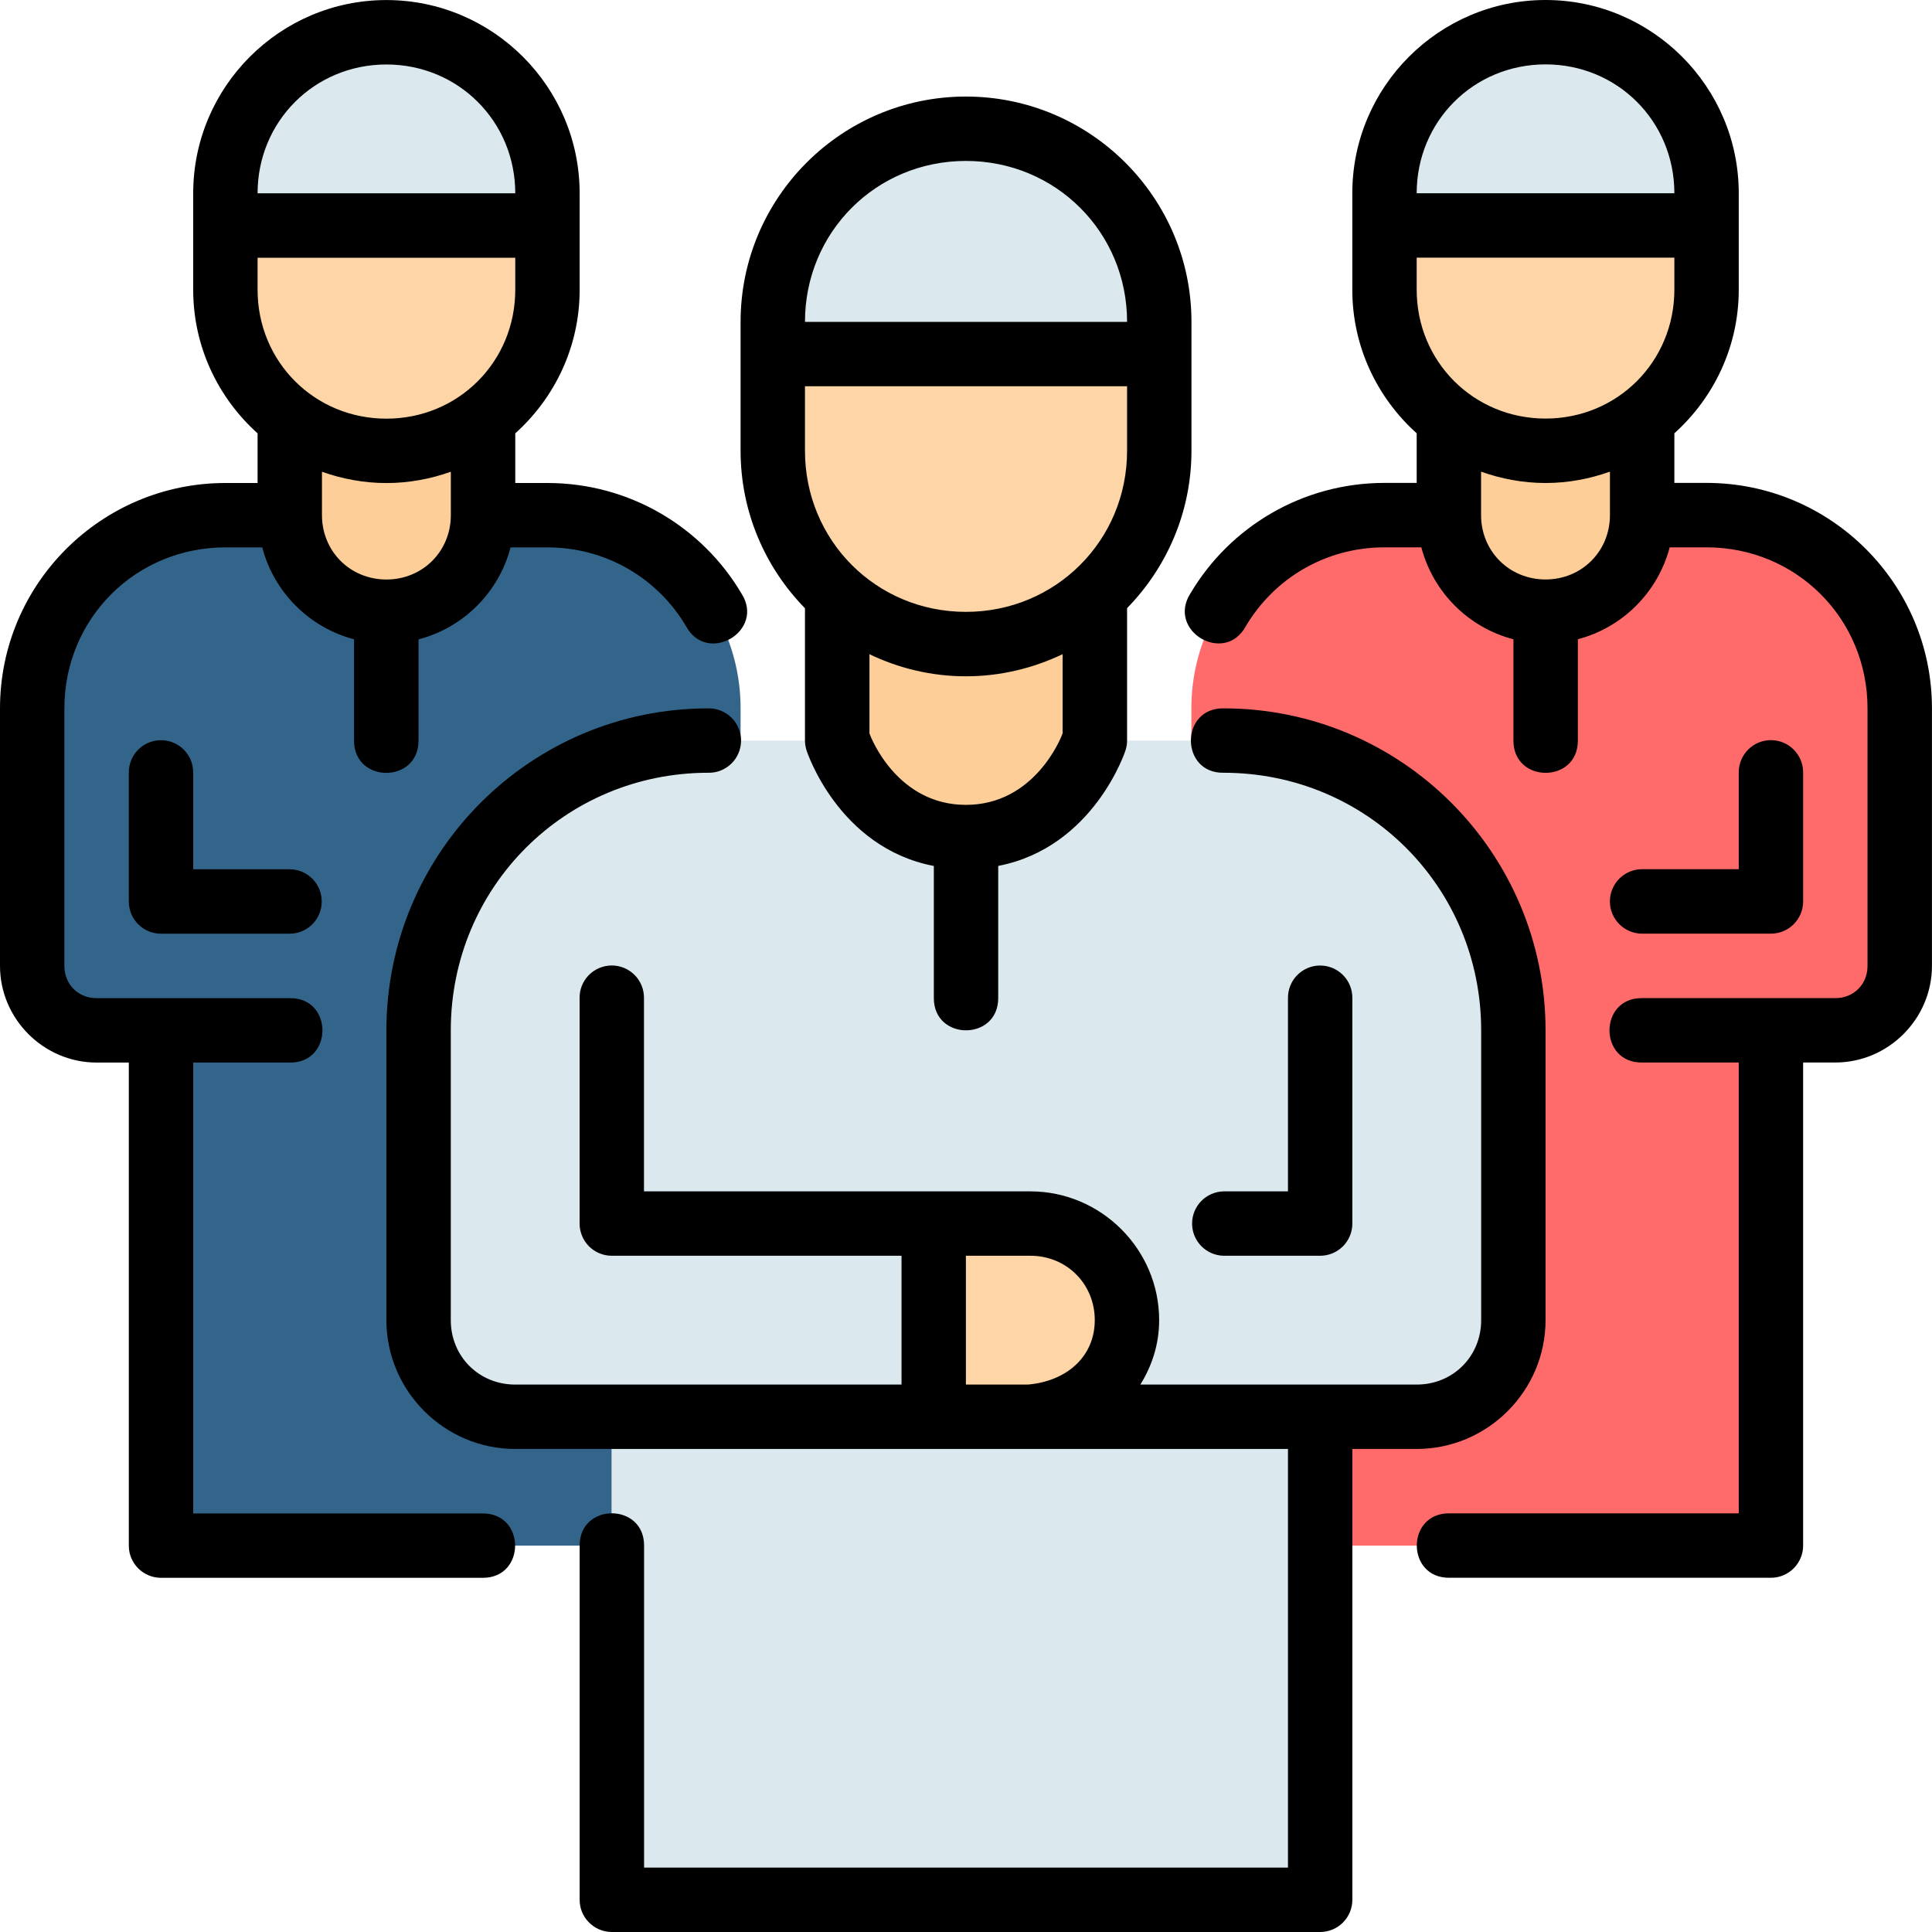
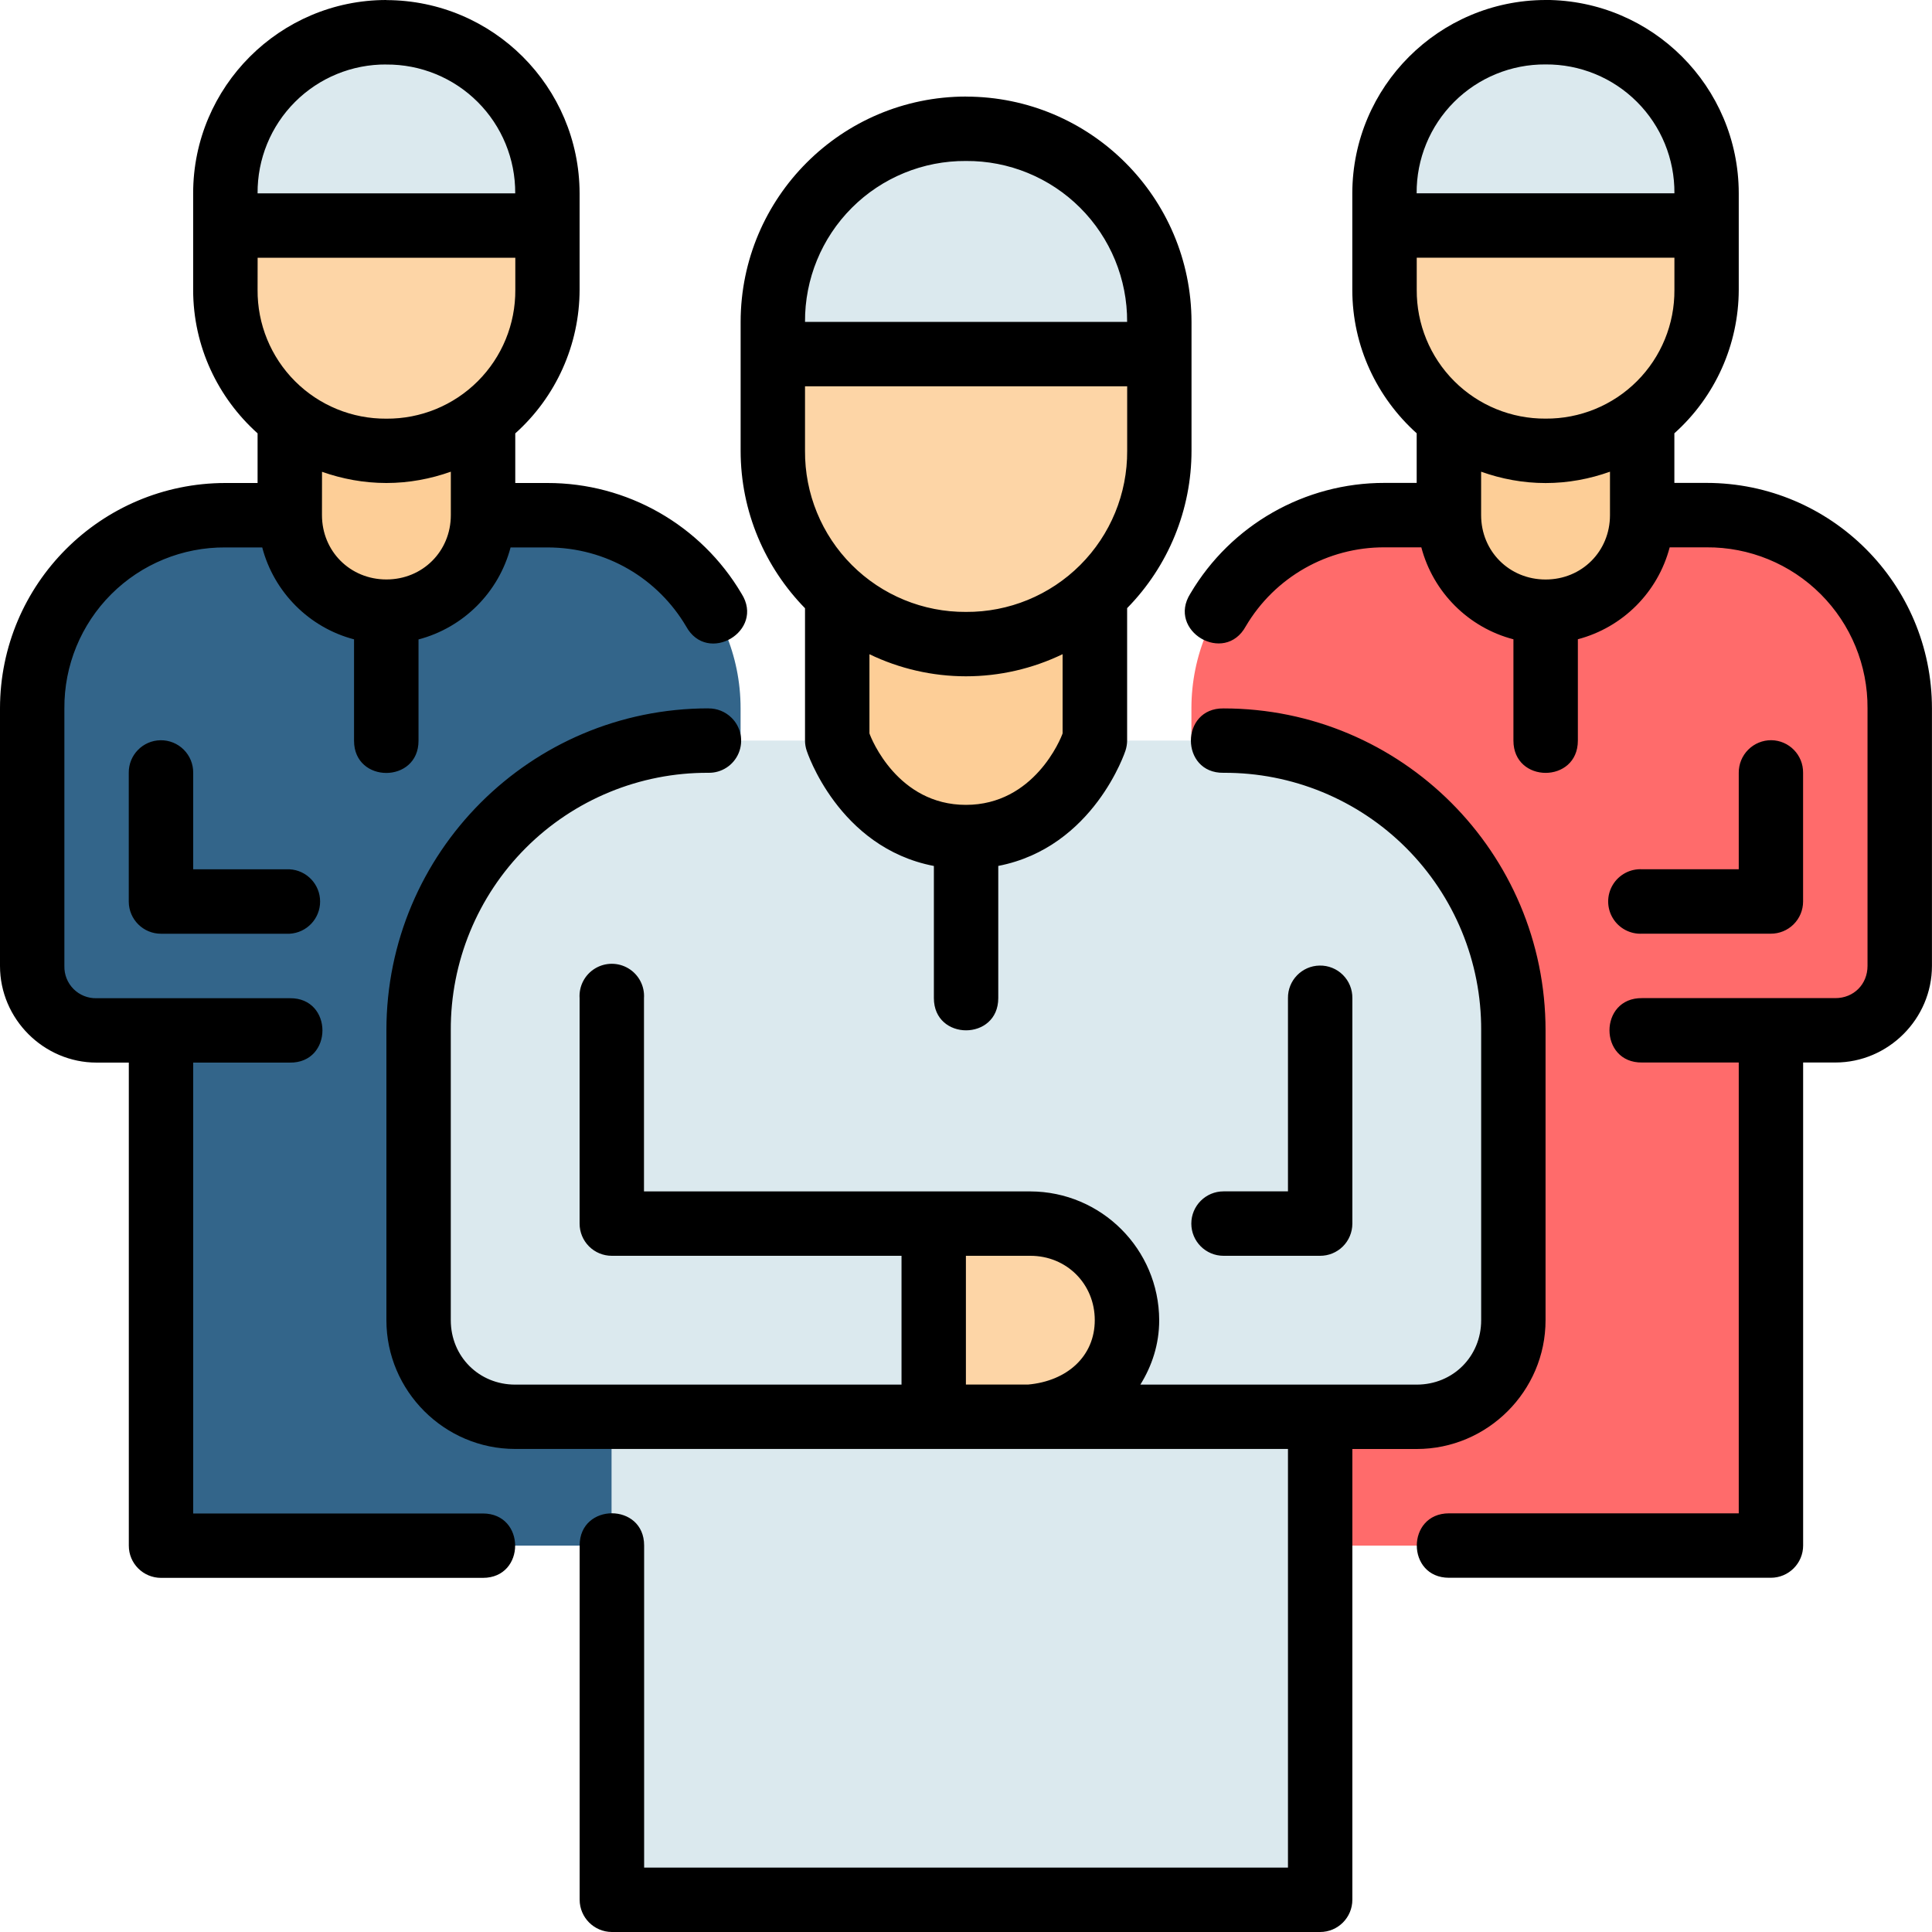
- <svg xmlns="http://www.w3.org/2000/svg" width="40" height="40" viewBox="0 0 40 40" fill="none">
-   <path d="M3.333 20H12.666V32H3.333V20Z" fill="#33658A" />
-   <path d="M11.333 10.666C13.549 10.666 15.333 12.45 15.333 14.666V19.999C15.333 20.738 14.738 21.332 13.999 21.332H2C1.261 21.332 0.667 20.738 0.667 19.999V14.666C0.667 12.45 2.45 10.666 4.666 10.666H11.333Z" fill="#33658A" />
-   <path d="M10 8.178V10.667C10 11.775 9.108 12.667 8 12.667C6.892 12.667 6 11.775 6 10.667V8.178H10Z" fill="#FDCE97" />
-   <path d="M11.333 4.666L11.333 5.999C11.333 7.846 9.846 9.333 8 9.333C6.153 9.333 4.667 7.846 4.667 5.999L4.667 4.666H11.333Z" fill="#FDD5A6" />
-   <path d="M11.333 4.666V3.999C11.333 2.153 9.846 0.666 8 0.666C6.153 0.666 4.667 2.153 4.667 3.999V4.666H11.333Z" fill="#DBE9EE" />
-   <path d="M27.332 20H36.666V32H27.332V20Z" fill="#FF6B6B" />
-   <path d="M35.332 10.666C37.548 10.666 39.332 12.45 39.332 14.666V19.999C39.332 20.738 38.737 21.332 37.998 21.332H25.999C25.26 21.332 24.666 20.738 24.666 19.999V14.666C24.666 12.45 26.45 10.666 28.665 10.666H35.332Z" fill="#FF6B6B" />
-   <path d="M33.999 8.178V10.667C33.999 11.775 33.107 12.667 31.999 12.667C30.891 12.667 29.999 11.775 29.999 10.667V8.178H33.999Z" fill="#FDCE97" />
-   <path d="M35.332 4.666L35.332 5.999C35.332 7.846 33.845 9.333 31.999 9.333C30.152 9.333 28.666 7.846 28.666 5.999L28.666 4.666H35.332Z" fill="#FDD5A6" />
-   <path d="M35.332 4.666V3.999C35.332 2.153 33.845 0.666 31.999 0.666C30.152 0.666 28.666 2.153 28.666 3.999V4.666H35.332Z" fill="#DBE9EE" />
-   <path d="M12.666 28.666H27.332V39.332H12.666V28.666Z" fill="#DBE9EE" />
-   <path d="M31.332 27.332C31.332 28.439 30.44 29.331 29.332 29.331H10.666C9.558 29.331 8.666 28.439 8.666 27.332L8.666 21.332C8.666 18.008 11.342 15.332 14.666 15.332H25.332C28.656 15.332 31.332 18.008 31.332 21.332L31.332 27.332Z" fill="#DBE9EE" />
-   <path d="M19.332 25.332H21.332C22.44 25.332 23.332 26.224 23.332 27.332C23.332 28.44 22.436 29.239 21.332 29.332H19.332V25.332Z" fill="#FDD5A6" />
-   <path d="M22.666 12V15.333C22.666 15.333 21.999 17.333 19.999 17.333C17.999 17.333 17.332 15.333 17.332 15.333V12H22.666Z" fill="#FDCE97" />
-   <path d="M23.999 7.334L23.999 9.334C23.999 11.55 22.215 13.334 19.999 13.334C17.783 13.334 15.999 11.55 15.999 9.334L15.999 7.334H23.999Z" fill="#FDD5A6" />
-   <path d="M23.999 6.666C23.999 4.45 22.215 2.666 19.999 2.666C17.783 2.666 15.999 4.45 15.999 6.666V7.333H23.999V6.666Z" fill="#DBE9EE" />
-   <path d="M31.999 0C29.794 0 27.998 1.797 27.998 4.001V5.998C27.998 7.178 28.515 8.238 29.331 8.971V9.998H28.666C26.958 9.998 25.457 10.914 24.646 12.287C24.153 13.062 25.352 13.772 25.793 12.966C26.372 11.986 27.433 11.332 28.666 11.332H29.427C29.672 12.262 30.403 12.994 31.334 13.236V15.334C31.334 16.223 32.668 16.223 32.668 15.334V13.235C33.596 12.991 34.325 12.26 34.569 11.332H35.332C37.19 11.332 38.665 12.807 38.665 14.665V19.998C38.665 20.379 38.38 20.665 37.999 20.665H33.999C33.097 20.652 33.097 22.011 33.999 21.998H35.999V31.332H30C29.111 31.332 29.111 32.666 30 32.666H36.663C37.033 32.667 37.333 32.367 37.332 31.996V21.998H37.999C39.095 21.998 39.999 21.094 39.999 19.998V14.665C39.999 12.091 37.906 9.998 35.332 9.998H34.666V8.971C35.481 8.238 35.999 7.178 35.999 5.998V4.001C35.999 1.797 34.203 0 31.999 0ZM8 0.001C5.795 0.001 4 1.798 4 4.002V6C4 7.179 4.517 8.239 5.333 8.972V10H4.667C2.093 10 0 12.092 0 14.666V19.999C0 21.096 0.904 21.999 2 21.999H2.667V31.998C2.665 32.368 2.966 32.668 3.336 32.667H9.998C10.887 32.667 10.887 31.334 9.998 31.334H4V21.999H6C6.901 22.012 6.901 20.653 6 20.666H2C1.619 20.666 1.333 20.38 1.333 19.999V14.666C1.333 12.808 2.808 11.333 4.667 11.333H5.429C5.673 12.261 6.402 12.992 7.33 13.236V15.335C7.33 16.224 8.665 16.224 8.665 15.335V13.238C9.596 12.995 10.327 12.263 10.571 11.333H11.333C12.566 11.333 13.627 11.988 14.205 12.967C14.646 13.773 15.846 13.063 15.352 12.289C14.541 10.916 13.041 10 11.333 10H10.668V8.972C11.484 8.239 12.001 7.179 12.001 6V4.002C12.001 1.798 10.204 0.001 8 0.001ZM31.999 1.333C33.488 1.333 34.666 2.512 34.666 4.001H29.331C29.331 2.512 30.51 1.333 31.999 1.333ZM8 1.335C9.489 1.335 10.668 2.514 10.668 4.002H5.333C5.333 2.514 6.511 1.335 8 1.335ZM19.998 1.999C17.424 1.999 15.333 4.09 15.333 6.664V9.332C15.333 10.6 15.842 11.751 16.666 12.593V15.335C16.667 15.406 16.679 15.476 16.701 15.543C16.701 15.543 17.349 17.548 19.334 17.929V20.665C19.334 21.554 20.667 21.554 20.667 20.665V17.928C22.649 17.544 23.3 15.543 23.3 15.543C23.323 15.476 23.335 15.406 23.335 15.335V12.591C24.158 11.748 24.668 10.599 24.668 9.332V6.664C24.668 4.09 22.572 1.999 19.998 1.999ZM19.998 3.332C21.856 3.332 23.335 4.806 23.335 6.664H16.666C16.666 4.806 18.14 3.332 19.998 3.332ZM29.331 5.334H34.666V5.998C34.665 7.487 33.488 8.666 31.999 8.666C30.51 8.666 29.331 7.487 29.331 5.998V5.334ZM5.333 5.336H10.668V6C10.668 7.489 9.489 8.668 8 8.668C6.511 8.668 5.333 7.489 5.333 6V5.336ZM16.666 7.997H23.335V9.332C23.335 11.19 21.856 12.668 19.998 12.668C18.14 12.668 16.666 11.19 16.666 9.332V7.997ZM30.664 9.765C31.082 9.914 31.531 10 31.999 10C32.467 10 32.914 9.914 33.332 9.765V10.664C33.332 11.414 32.749 11.997 31.999 11.997C31.249 11.997 30.664 11.414 30.664 10.664V9.765ZM6.666 9.767C7.084 9.915 7.532 10.001 8 10.001C8.468 10.001 8.916 9.915 9.334 9.767V10.665C9.334 11.415 8.75 11.998 8 11.998C7.25 11.998 6.666 11.415 6.666 10.665V9.767ZM22 13.544V15.183C21.964 15.293 21.41 16.664 19.998 16.664C18.586 16.664 18.037 15.293 18.001 15.183V13.545C18.607 13.835 19.282 14.002 19.998 14.002C20.715 14.002 21.392 13.834 22 13.544ZM14.666 14.666C10.985 14.666 8 17.651 8 21.333V27.332C8 28.798 9.201 29.999 10.666 29.999H21.333H26.666V38.667H13.335V31.998C13.335 31.109 12.001 31.109 12.001 31.998V39.331C11.999 39.699 12.298 39.999 12.666 40H27.33C27.7 40.001 28 39.701 27.999 39.331V29.999H29.332C30.798 29.999 31.999 28.798 31.999 27.332V21.333C31.999 17.651 29.014 14.666 25.332 14.666C24.431 14.654 24.431 16.012 25.332 15.999C28.299 15.999 30.666 18.367 30.666 21.333V27.332C30.666 28.083 30.082 28.666 29.332 28.666H23.61C23.85 28.279 23.999 27.831 23.999 27.332C23.999 25.867 22.798 24.666 21.333 24.666H13.333V20.666C13.334 20.578 13.318 20.49 13.285 20.408C13.252 20.326 13.203 20.251 13.141 20.188C13.079 20.125 13.005 20.075 12.924 20.041C12.842 20.007 12.755 19.989 12.666 19.989C12.578 19.989 12.49 20.007 12.409 20.041C12.327 20.075 12.253 20.125 12.191 20.188C12.129 20.251 12.08 20.326 12.047 20.408C12.014 20.49 11.998 20.578 12 20.666V25.332C12 25.509 12.07 25.679 12.195 25.804C12.32 25.929 12.489 25.999 12.666 25.999H18.665V28.666H10.666C9.916 28.666 9.333 28.083 9.333 27.332V21.333C9.333 18.367 11.7 15.999 14.666 15.999C14.755 16.001 14.842 15.985 14.924 15.952C15.006 15.919 15.081 15.87 15.144 15.808C15.207 15.746 15.257 15.672 15.291 15.59C15.325 15.509 15.343 15.421 15.343 15.333C15.343 15.245 15.325 15.157 15.291 15.075C15.257 14.994 15.207 14.92 15.144 14.858C15.081 14.796 15.006 14.747 14.924 14.714C14.842 14.681 14.755 14.665 14.666 14.666ZM36.673 15.324C36.584 15.323 36.496 15.339 36.414 15.373C36.332 15.406 36.257 15.456 36.194 15.519C36.131 15.582 36.081 15.657 36.048 15.739C36.014 15.821 35.998 15.909 35.999 15.998V17.996H34.001C33.913 17.995 33.826 18.012 33.745 18.045C33.664 18.079 33.59 18.128 33.528 18.19C33.465 18.252 33.416 18.326 33.382 18.407C33.348 18.488 33.331 18.575 33.331 18.663C33.331 18.751 33.348 18.838 33.382 18.919C33.416 19 33.465 19.074 33.528 19.136C33.59 19.198 33.664 19.247 33.745 19.28C33.826 19.314 33.913 19.331 34.001 19.33H36.663C36.84 19.331 37.009 19.261 37.135 19.137C37.26 19.012 37.331 18.843 37.332 18.666V15.998C37.334 15.821 37.266 15.651 37.142 15.525C37.019 15.398 36.85 15.326 36.673 15.324ZM3.325 15.325C3.149 15.327 2.98 15.399 2.856 15.526C2.733 15.652 2.665 15.823 2.667 15.999V18.667C2.667 18.844 2.738 19.014 2.864 19.138C2.989 19.263 3.159 19.332 3.336 19.331H5.997C6.174 19.331 6.343 19.26 6.467 19.135C6.592 19.01 6.661 18.841 6.661 18.664C6.661 18.488 6.592 18.318 6.467 18.193C6.343 18.068 6.174 17.998 5.997 17.997H4V15.999C4.001 15.911 3.984 15.822 3.951 15.74C3.917 15.658 3.867 15.583 3.805 15.52C3.742 15.457 3.667 15.408 3.585 15.374C3.502 15.341 3.414 15.324 3.325 15.325ZM27.321 19.99C27.145 19.993 26.977 20.066 26.854 20.192C26.731 20.319 26.664 20.489 26.666 20.665V24.666H25.332C25.158 24.67 24.993 24.742 24.871 24.866C24.749 24.991 24.681 25.158 24.681 25.332C24.681 25.507 24.749 25.674 24.871 25.799C24.993 25.923 25.158 25.995 25.332 25.999H27.33C27.507 26 27.676 25.93 27.802 25.806C27.927 25.681 27.998 25.512 27.999 25.335V20.665C28 20.576 27.983 20.487 27.949 20.404C27.916 20.322 27.866 20.247 27.802 20.184C27.739 20.121 27.664 20.072 27.581 20.038C27.498 20.005 27.41 19.989 27.321 19.99ZM19.998 25.999H21.333C22.083 25.999 22.666 26.582 22.666 27.332C22.666 28.079 22.095 28.595 21.283 28.666H19.998V25.999Z" fill="black" />
+ <svg xmlns="http://www.w3.org/2000/svg" width="40" height="40" fill="none" viewBox="0 0 40 40">
+   <path fill="#33658a" d="M3.334 20h9.332v12H3.334z" />
+   <path fill="#33658a" d="M11.333 10.666c2.216 0 4 1.784 4 4v5.333a1.33 1.33 0 0 1-1.334 1.333H2A1.33 1.33 0 0 1 .668 20v-5.333c0-2.216 1.783-4 4-4z" />
+   <path fill="#fdce97" d="M10 8.178v2.49c0 1.107-.892 2-2 2s-2-.893-2-2v-2.49z" />
+   <path fill="#fdd5a6" d="M11.333 4.666v1.333A3.326 3.326 0 0 1 8 9.333a3.326 3.326 0 0 1-3.333-3.334V4.666z" />
+   <path fill="#dbe9ee" d="M11.333 4.666v-.667A3.326 3.326 0 0 0 8 .666a3.326 3.326 0 0 0-3.333 3.333v.667z" />
+   <path fill="#ff6b6b" d="M27.333 20h9.333v12h-9.333z" />
+   <path fill="#ff6b6b" d="M35.332 10.666c2.216 0 4 1.784 4 4v5.333a1.33 1.33 0 0 1-1.334 1.333h-12A1.33 1.33 0 0 1 24.667 20v-5.333c0-2.216 1.784-4 4-4z" />
+   <path fill="#fdce97" d="M33.999 8.178v2.49c0 1.107-.892 2-2 2s-2-.893-2-2v-2.49z" />
+   <path fill="#fdd5a6" d="M35.332 4.666v1.333a3.326 3.326 0 0 1-3.333 3.334 3.326 3.326 0 0 1-3.333-3.334V4.666z" />
+   <path fill="#dbe9ee" d="M35.332 4.666v-.667A3.326 3.326 0 0 0 31.999.666a3.326 3.326 0 0 0-3.333 3.333v.667zm-22.666 24h14.666v10.666H12.666z" />
+   <path fill="#dbe9ee" d="M31.332 27.332c0 1.107-.892 2-2 2H10.666c-1.108 0-2-.893-2-2v-6c0-3.324 2.676-6 6-6h10.666c3.324 0 6 2.676 6 6z" />
+   <path fill="#fdd5a6" d="M19.333 25.332h2c1.107 0 2 .892 2 2s-.896 1.907-2 2h-2z" />
+   <path fill="#fdce97" d="M22.666 12v3.333s-.667 2-2.667 2-2.666-2-2.666-2V12z" />
+   <path fill="#fdd5a6" d="M24 7.334v2c0 2.216-1.785 4-4 4a3.99 3.99 0 0 1-4-4v-2z" />
+   <path fill="#dbe9ee" d="M24 6.666c0-2.216-1.785-4-4-4a3.99 3.99 0 0 0-4 4v.667h8z" />
+   <path fill="#000" d="M31.999 0a4.01 4.01 0 0 0-4.001 4.001v1.997c0 1.18.517 2.24 1.333 2.973v1.027h-.665a4.66 4.66 0 0 0-4.02 2.29c-.493.774.706 1.484 1.147.678a3.32 3.32 0 0 1 2.873-1.634h.761c.245.93.976 1.662 1.907 1.904v2.098c0 .89 1.334.89 1.334 0v-2.099a2.67 2.67 0 0 0 1.901-1.903h.763a3.31 3.31 0 0 1 3.333 3.333v5.333c0 .38-.285.667-.666.667h-4c-.902-.013-.902 1.346 0 1.333h2v9.334H30c-.889 0-.889 1.334 0 1.334h6.663c.37 0 .67-.3.669-.67v-9.998h.667c1.096 0 2-.904 2-2v-5.333a4.67 4.67 0 0 0-4.667-4.667h-.666V8.971A4 4 0 0 0 35.999 6V4a4.007 4.007 0 0 0-4-4.001M7.999 0c-2.204 0-4 1.797-4 4.001V6c0 1.18.518 2.24 1.334 2.972V10h-.667A4.67 4.67 0 0 0 0 14.666V20c0 1.097.904 2 2 2h.667v9.999c-.002.37.299.67.669.669h6.662c.89 0 .89-1.333 0-1.333H4V22h2c.901.013.901-1.346 0-1.333H2A.65.65 0 0 1 1.333 20v-5.333a3.31 3.31 0 0 1 3.334-3.333h.762c.244.928.973 1.66 1.901 1.903v2.1c0 .888 1.335.888 1.335 0v-2.098a2.68 2.68 0 0 0 1.906-1.905h.762c1.233 0 2.294.655 2.872 1.634.441.806 1.64.096 1.147-.678a4.66 4.66 0 0 0-4.02-2.29h-.664V8.973A4 4 0 0 0 12 6V4.002a4.01 4.01 0 0 0-4-4m24 1.332a2.647 2.647 0 0 1 2.667 2.668H29.33a2.65 2.65 0 0 1 2.668-2.668m-24 .002a2.65 2.65 0 0 1 2.669 2.667H5.333A2.647 2.647 0 0 1 8 1.335m11.999.664a4.67 4.67 0 0 0-4.665 4.665v2.668c0 1.268.51 2.419 1.333 3.261v2.742q.001.106.035.208s.648 2.005 2.633 2.386v2.736c0 .889 1.333.889 1.333 0v-2.737c1.982-.384 2.633-2.385 2.633-2.385a.7.7 0 0 0 .035-.208v-2.744a4.65 4.65 0 0 0 1.333-3.26V6.665A4.673 4.673 0 0 0 19.999 2m0 1.333a3.314 3.314 0 0 1 3.337 3.332h-6.669a3.31 3.31 0 0 1 3.332-3.332m9.333 2.002h5.335V6A2.647 2.647 0 0 1 32 8.667a2.65 2.65 0 0 1-2.668-2.668zm-23.998.002h5.335V6A2.65 2.65 0 0 1 8 8.668 2.647 2.647 0 0 1 5.333 6zm11.333 2.661h6.67v1.335a3.317 3.317 0 0 1-3.338 3.336 3.313 3.313 0 0 1-3.332-3.336zm13.998 1.768c.418.149.867.235 1.335.235s.915-.086 1.333-.235v.899c0 .75-.583 1.333-1.333 1.333s-1.335-.583-1.335-1.333zm-23.998.002C7.084 9.915 7.532 10 8 10s.916-.086 1.334-.234v.898c0 .75-.584 1.333-1.334 1.333s-1.334-.583-1.334-1.333zM22 13.544v1.64c-.036.109-.59 1.48-2.002 1.48s-1.961-1.37-1.997-1.48v-1.639a4.6 4.6 0 0 0 1.997.457A4.6 4.6 0 0 0 22 13.544m-7.334 1.122A6.667 6.667 0 0 0 8 21.333v6c0 1.465 1.2 2.666 2.666 2.666h16v8.668h-13.33v-6.67c0-.888-1.335-.888-1.335 0v7.334a.67.67 0 0 0 .665.669H27.33c.37.001.67-.3.669-.67V30h1.333c1.466 0 2.667-1.2 2.667-2.666v-6a6.667 6.667 0 0 0-6.667-6.667c-.901-.012-.901 1.346 0 1.333a5.307 5.307 0 0 1 5.334 5.334v6c0 .75-.584 1.333-1.334 1.333H23.61c.24-.387.39-.835.39-1.334a2.676 2.676 0 0 0-2.667-2.666h-8v-4a.668.668 0 1 0-1.333 0v4.666a.666.666 0 0 0 .666.667h5.999v2.667h-7.999c-.75 0-1.333-.583-1.333-1.334v-6A5.307 5.307 0 0 1 14.666 16a.665.665 0 0 0 .478-1.141.67.67 0 0 0-.478-.192m22.007.658a.67.67 0 0 0-.674.674v1.998H34a.668.668 0 1 0 0 1.334h2.662a.666.666 0 0 0 .669-.664v-2.668a.667.667 0 0 0-.659-.674m-33.348.001a.667.667 0 0 0-.658.675v2.667a.667.667 0 0 0 .669.664h2.661a.668.668 0 0 0 0-1.334H4V16a.667.667 0 0 0-.675-.674m23.996 4.665a.666.666 0 0 0-.655.675v4h-1.334a.666.666 0 0 0 0 1.334h1.998a.666.666 0 0 0 .669-.664v-4.67a.665.665 0 0 0-.678-.675M19.998 26h1.335c.75 0 1.333.582 1.333 1.332 0 .747-.571 1.262-1.383 1.334h-1.285z" />
</svg>
